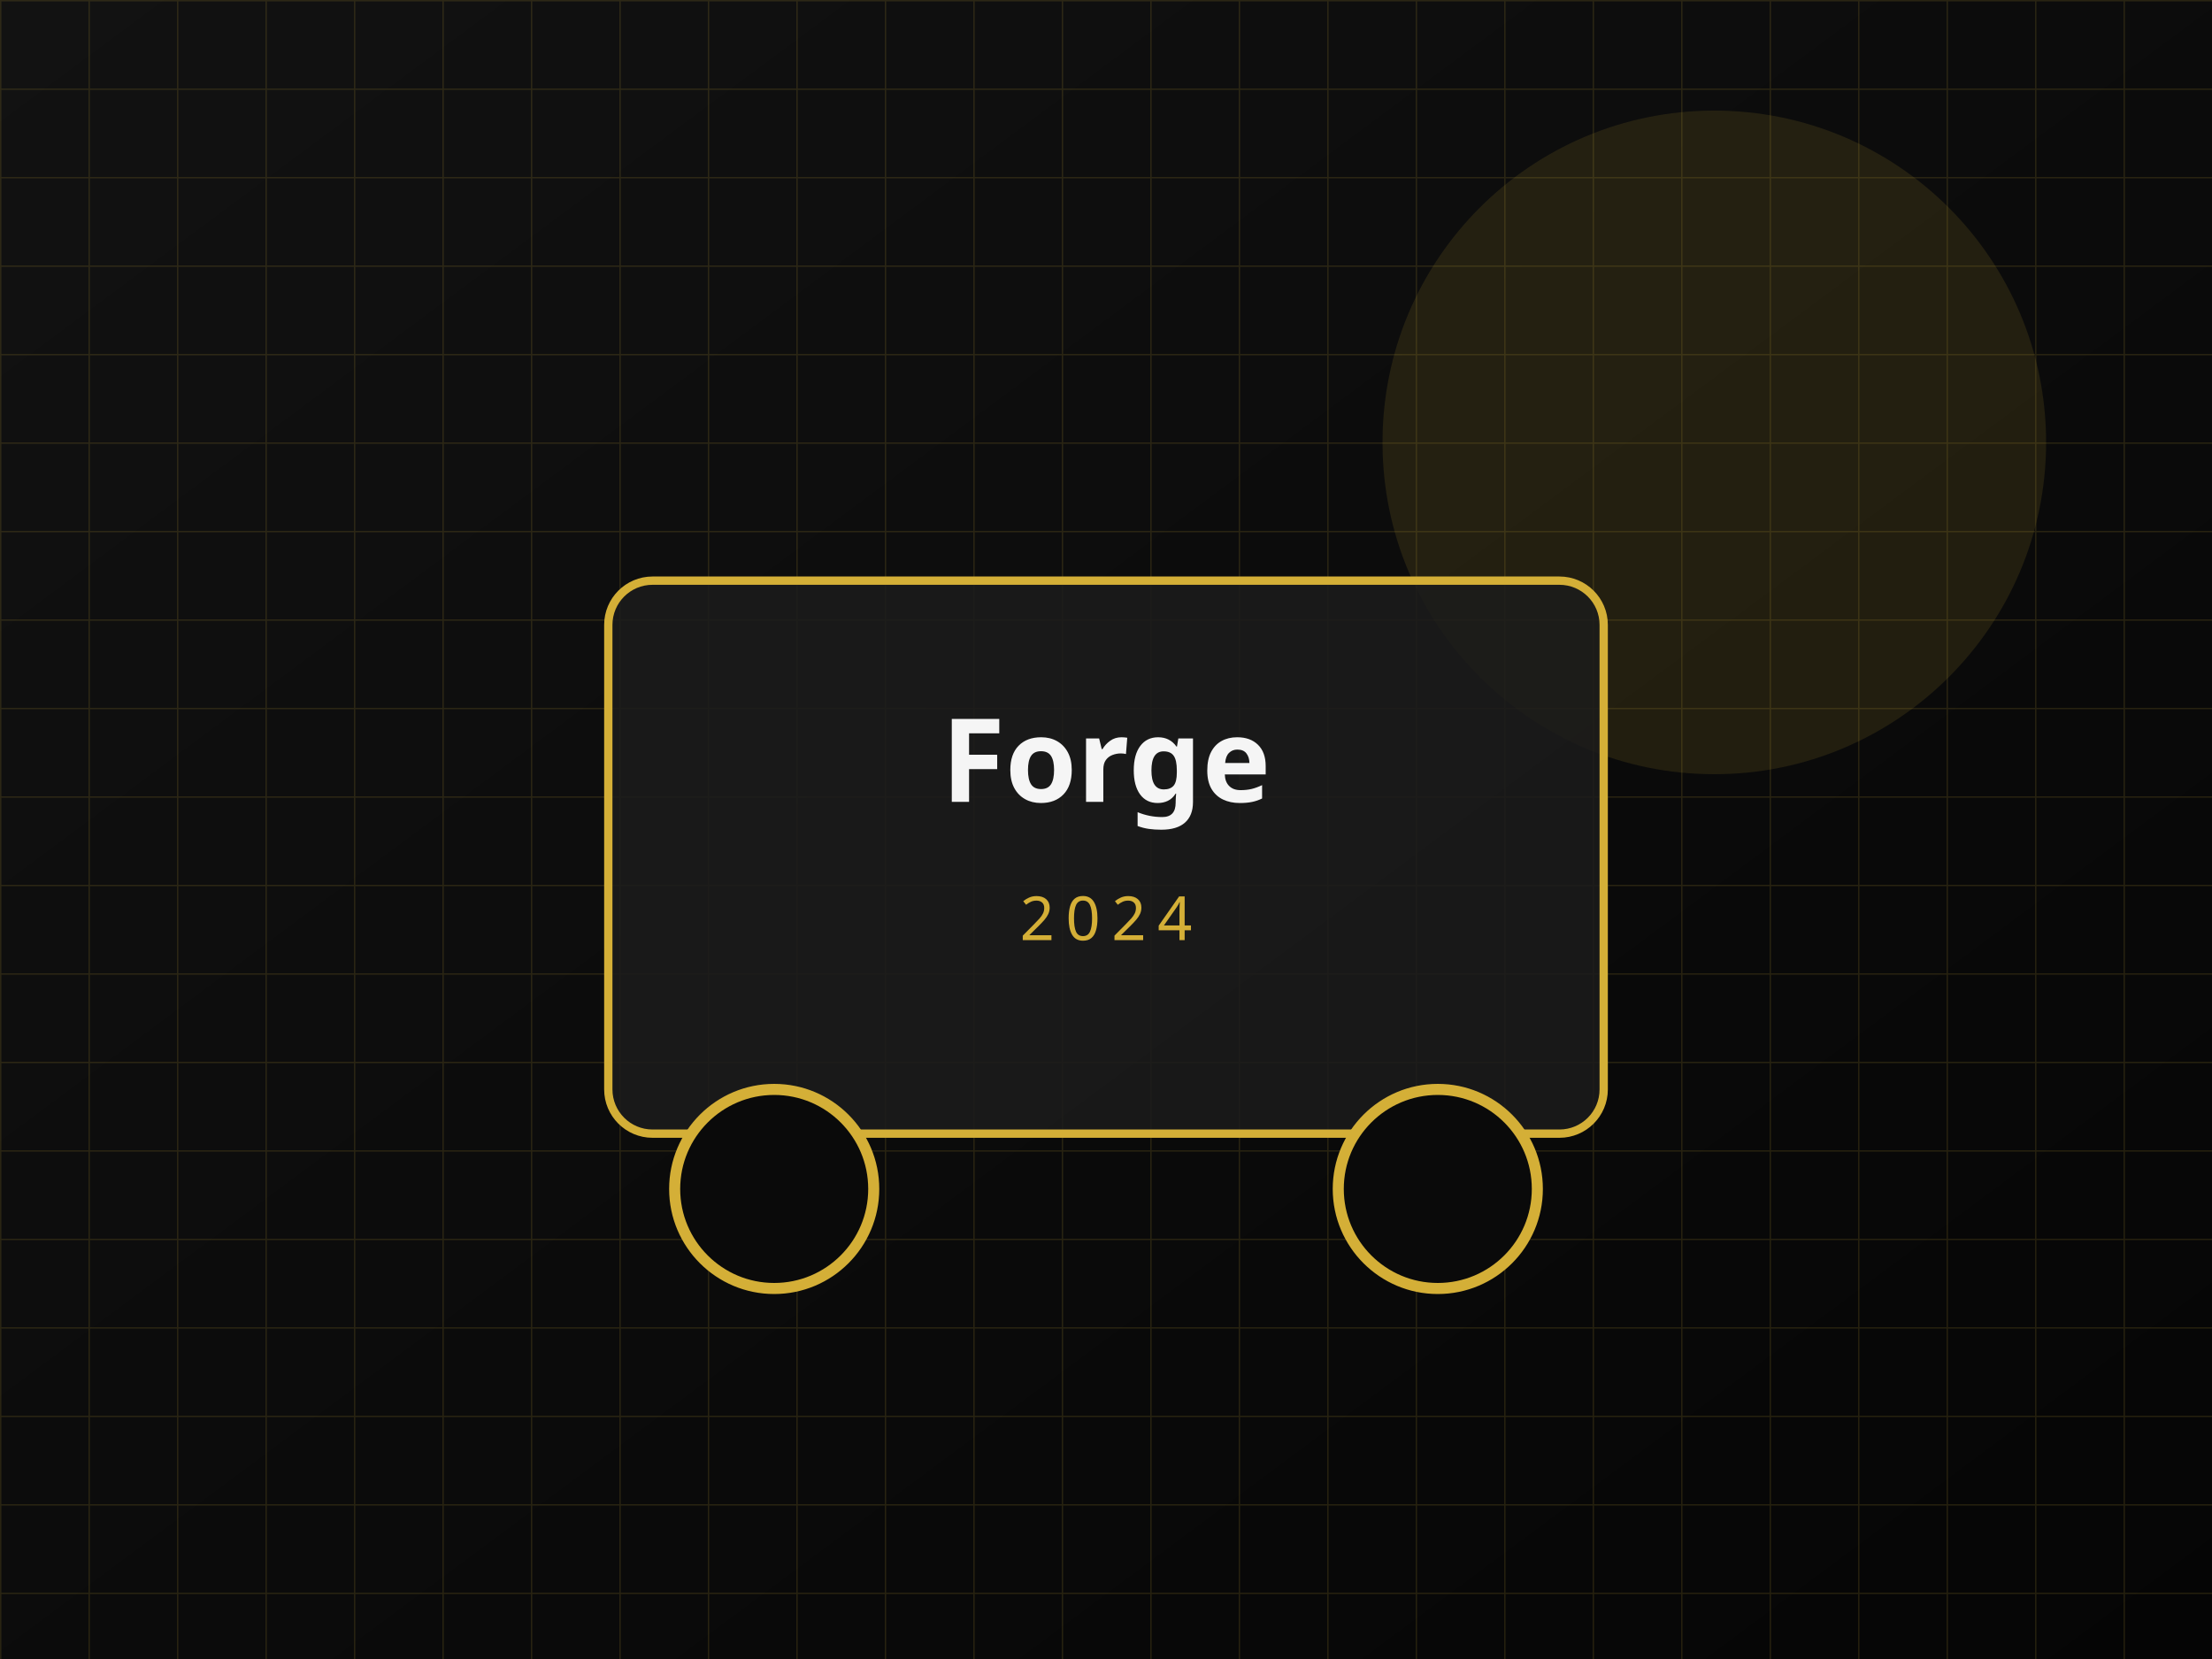
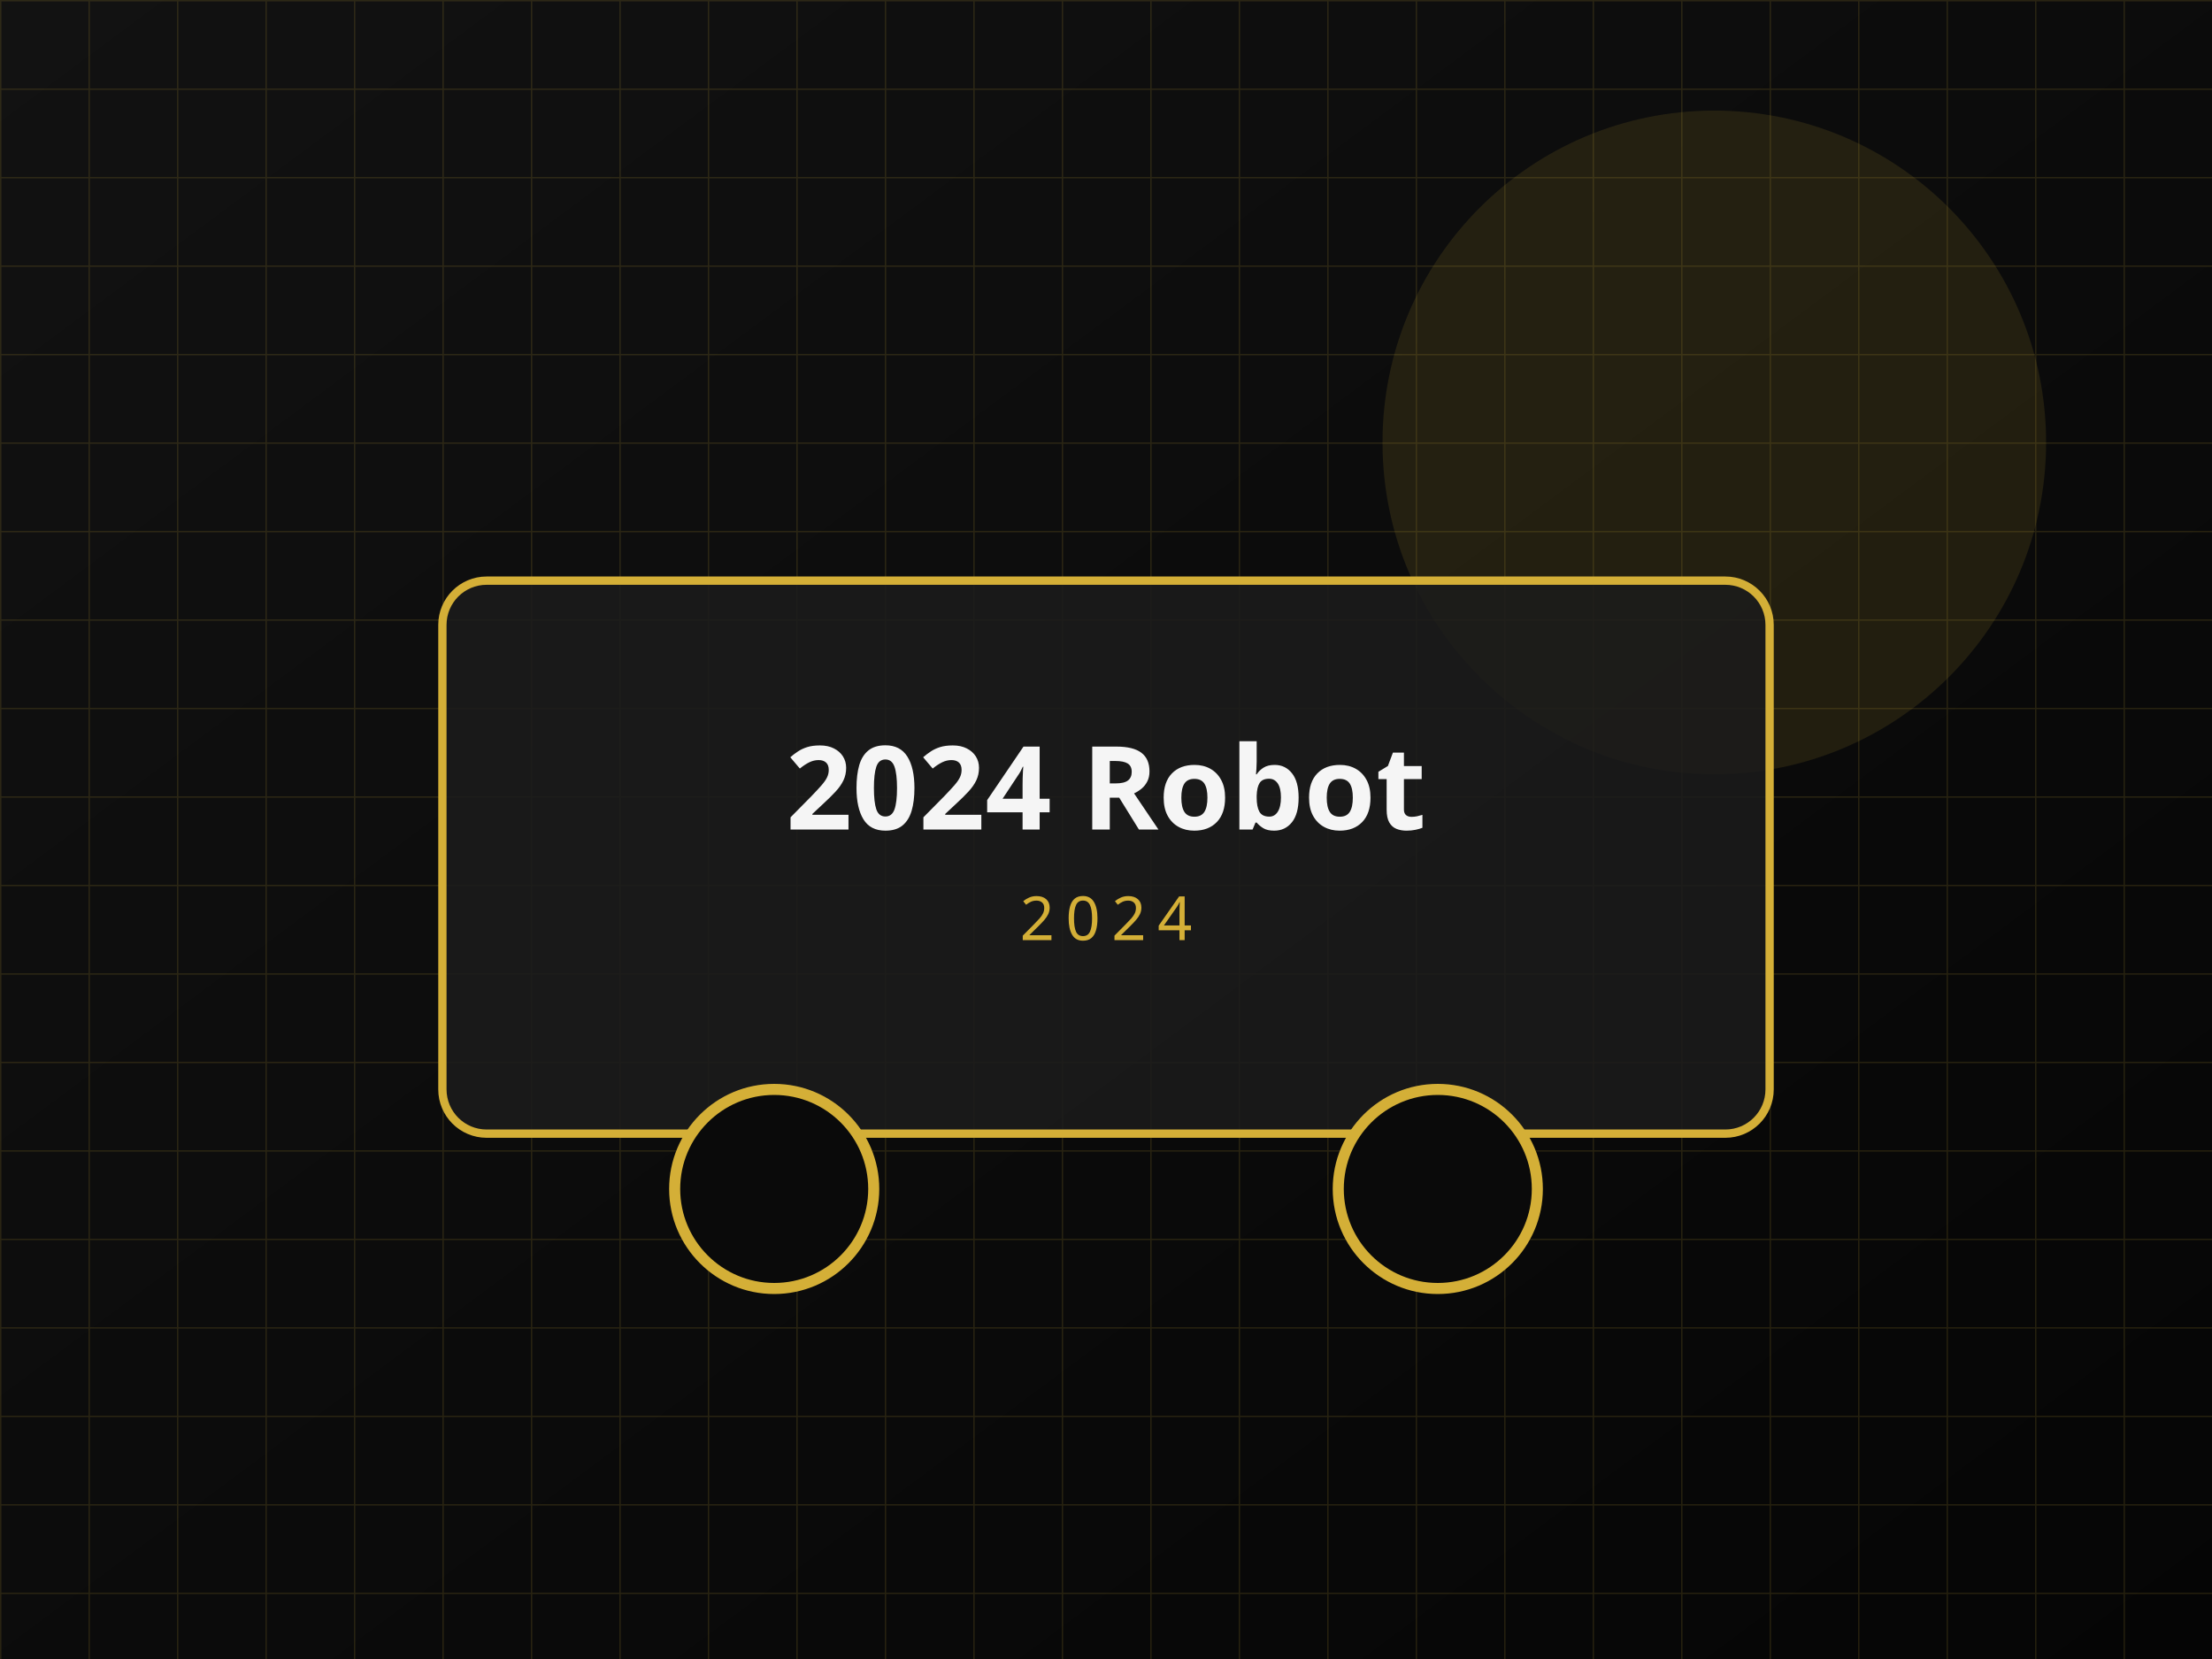
<svg xmlns="http://www.w3.org/2000/svg" viewBox="0 0 800 600" fill="none">
  <defs>
    <linearGradient id="bg" x1="0" y1="0" x2="1" y2="1">
      <stop stop-color="#121212" />
      <stop offset="1" stop-color="#050505" />
    </linearGradient>
    <pattern id="grid" width="32" height="32" patternUnits="userSpaceOnUse">
      <path d="M32 0H0V32" stroke="#d4af37" stroke-opacity=".15" stroke-width="1" />
    </pattern>
  </defs>
  <rect width="800" height="600" fill="url(#bg)" />
  <rect width="800" height="600" fill="url(#grid)" />
  <circle cx="620" cy="160" r="120" fill="#d4af37" fill-opacity=".12" />
-   <rect x="220" y="210" width="360" height="200" rx="16" stroke="#d4af37" stroke-width="3" fill="#1c1c1c" fill-opacity=".85" />
+   <rect x="160" y="210" width="480" height="200" rx="16" stroke="#d4af37" stroke-width="3" fill="#1c1c1c" fill-opacity=".85" />
  <circle cx="280" cy="430" r="36" stroke="#d4af37" stroke-width="4" fill="#0a0a0a" />
  <circle cx="520" cy="430" r="36" stroke="#d4af37" stroke-width="4" fill="#0a0a0a" />
-   <text x="400" y="290" text-anchor="middle" fill="#f5f5f5" font-family="system-ui,sans-serif" font-size="42" font-weight="700">Forge</text>
+   <text x="400" y="300" text-anchor="middle" fill="#f5f5f5" font-family="system-ui,sans-serif" font-size="42" font-weight="700">2024 Robot</text>
  <text x="400" y="340" text-anchor="middle" fill="#d4af37" font-family="system-ui,sans-serif" font-size="22" letter-spacing="4">2024</text>
</svg>
